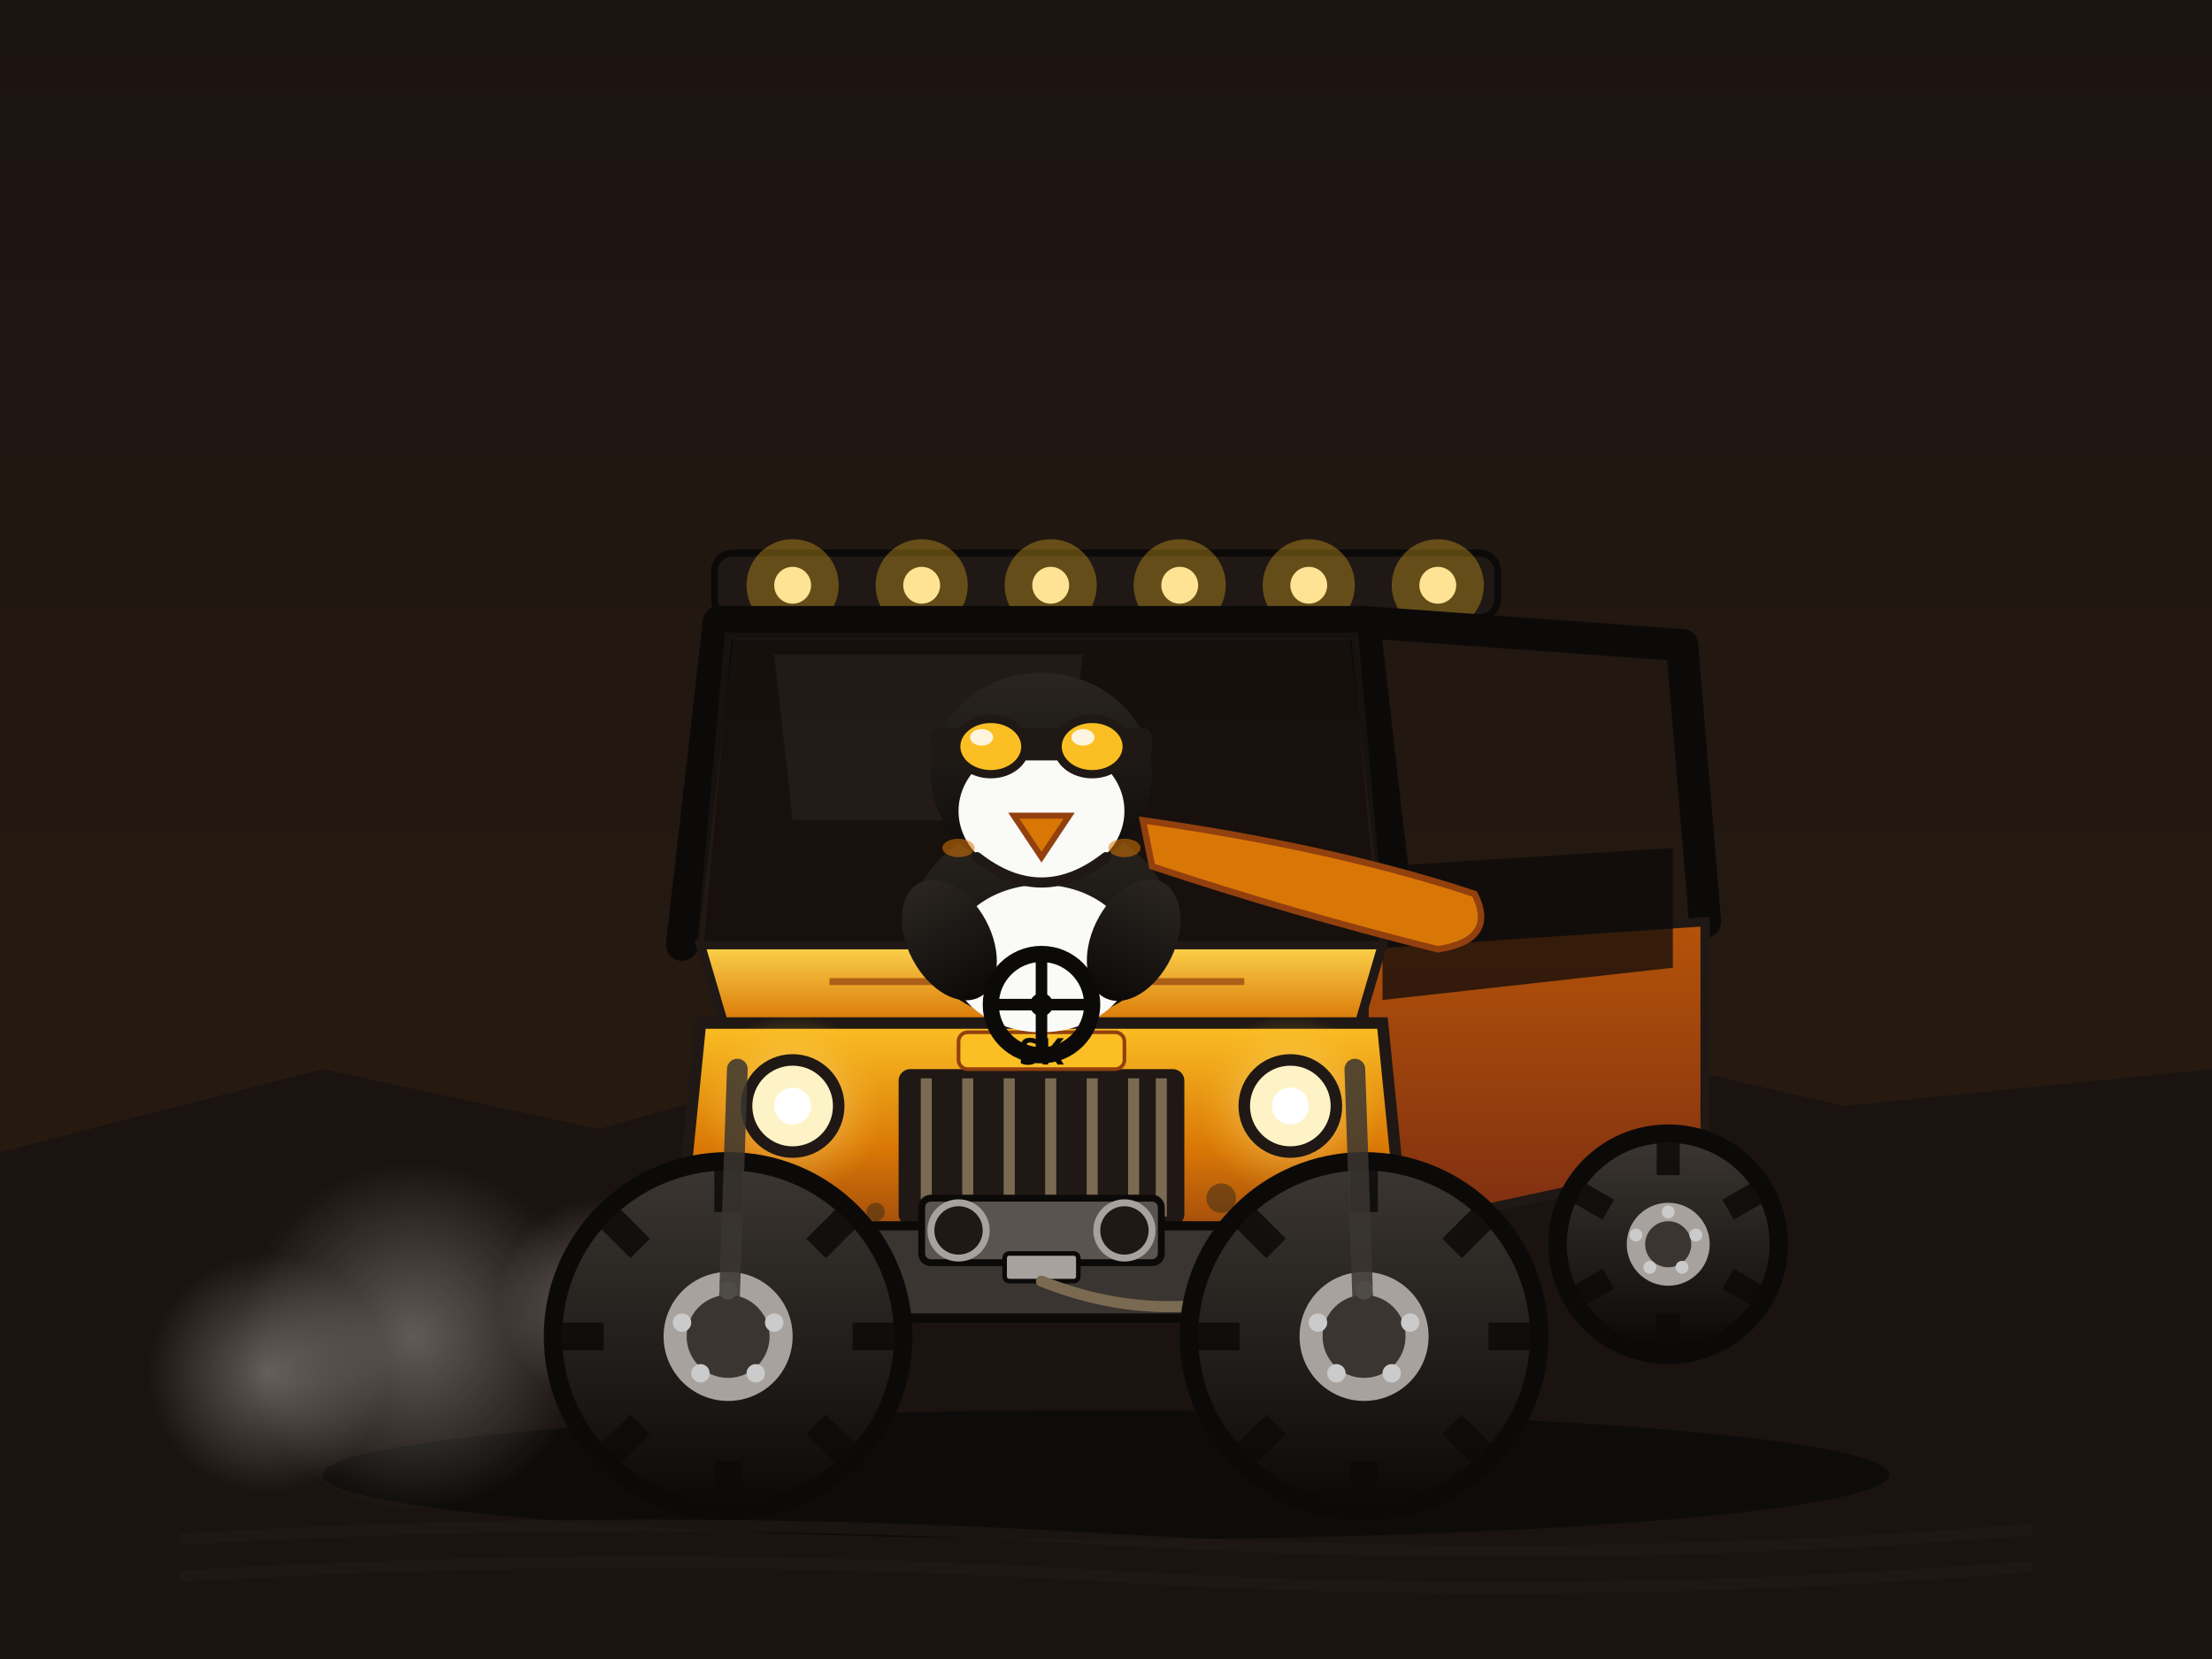
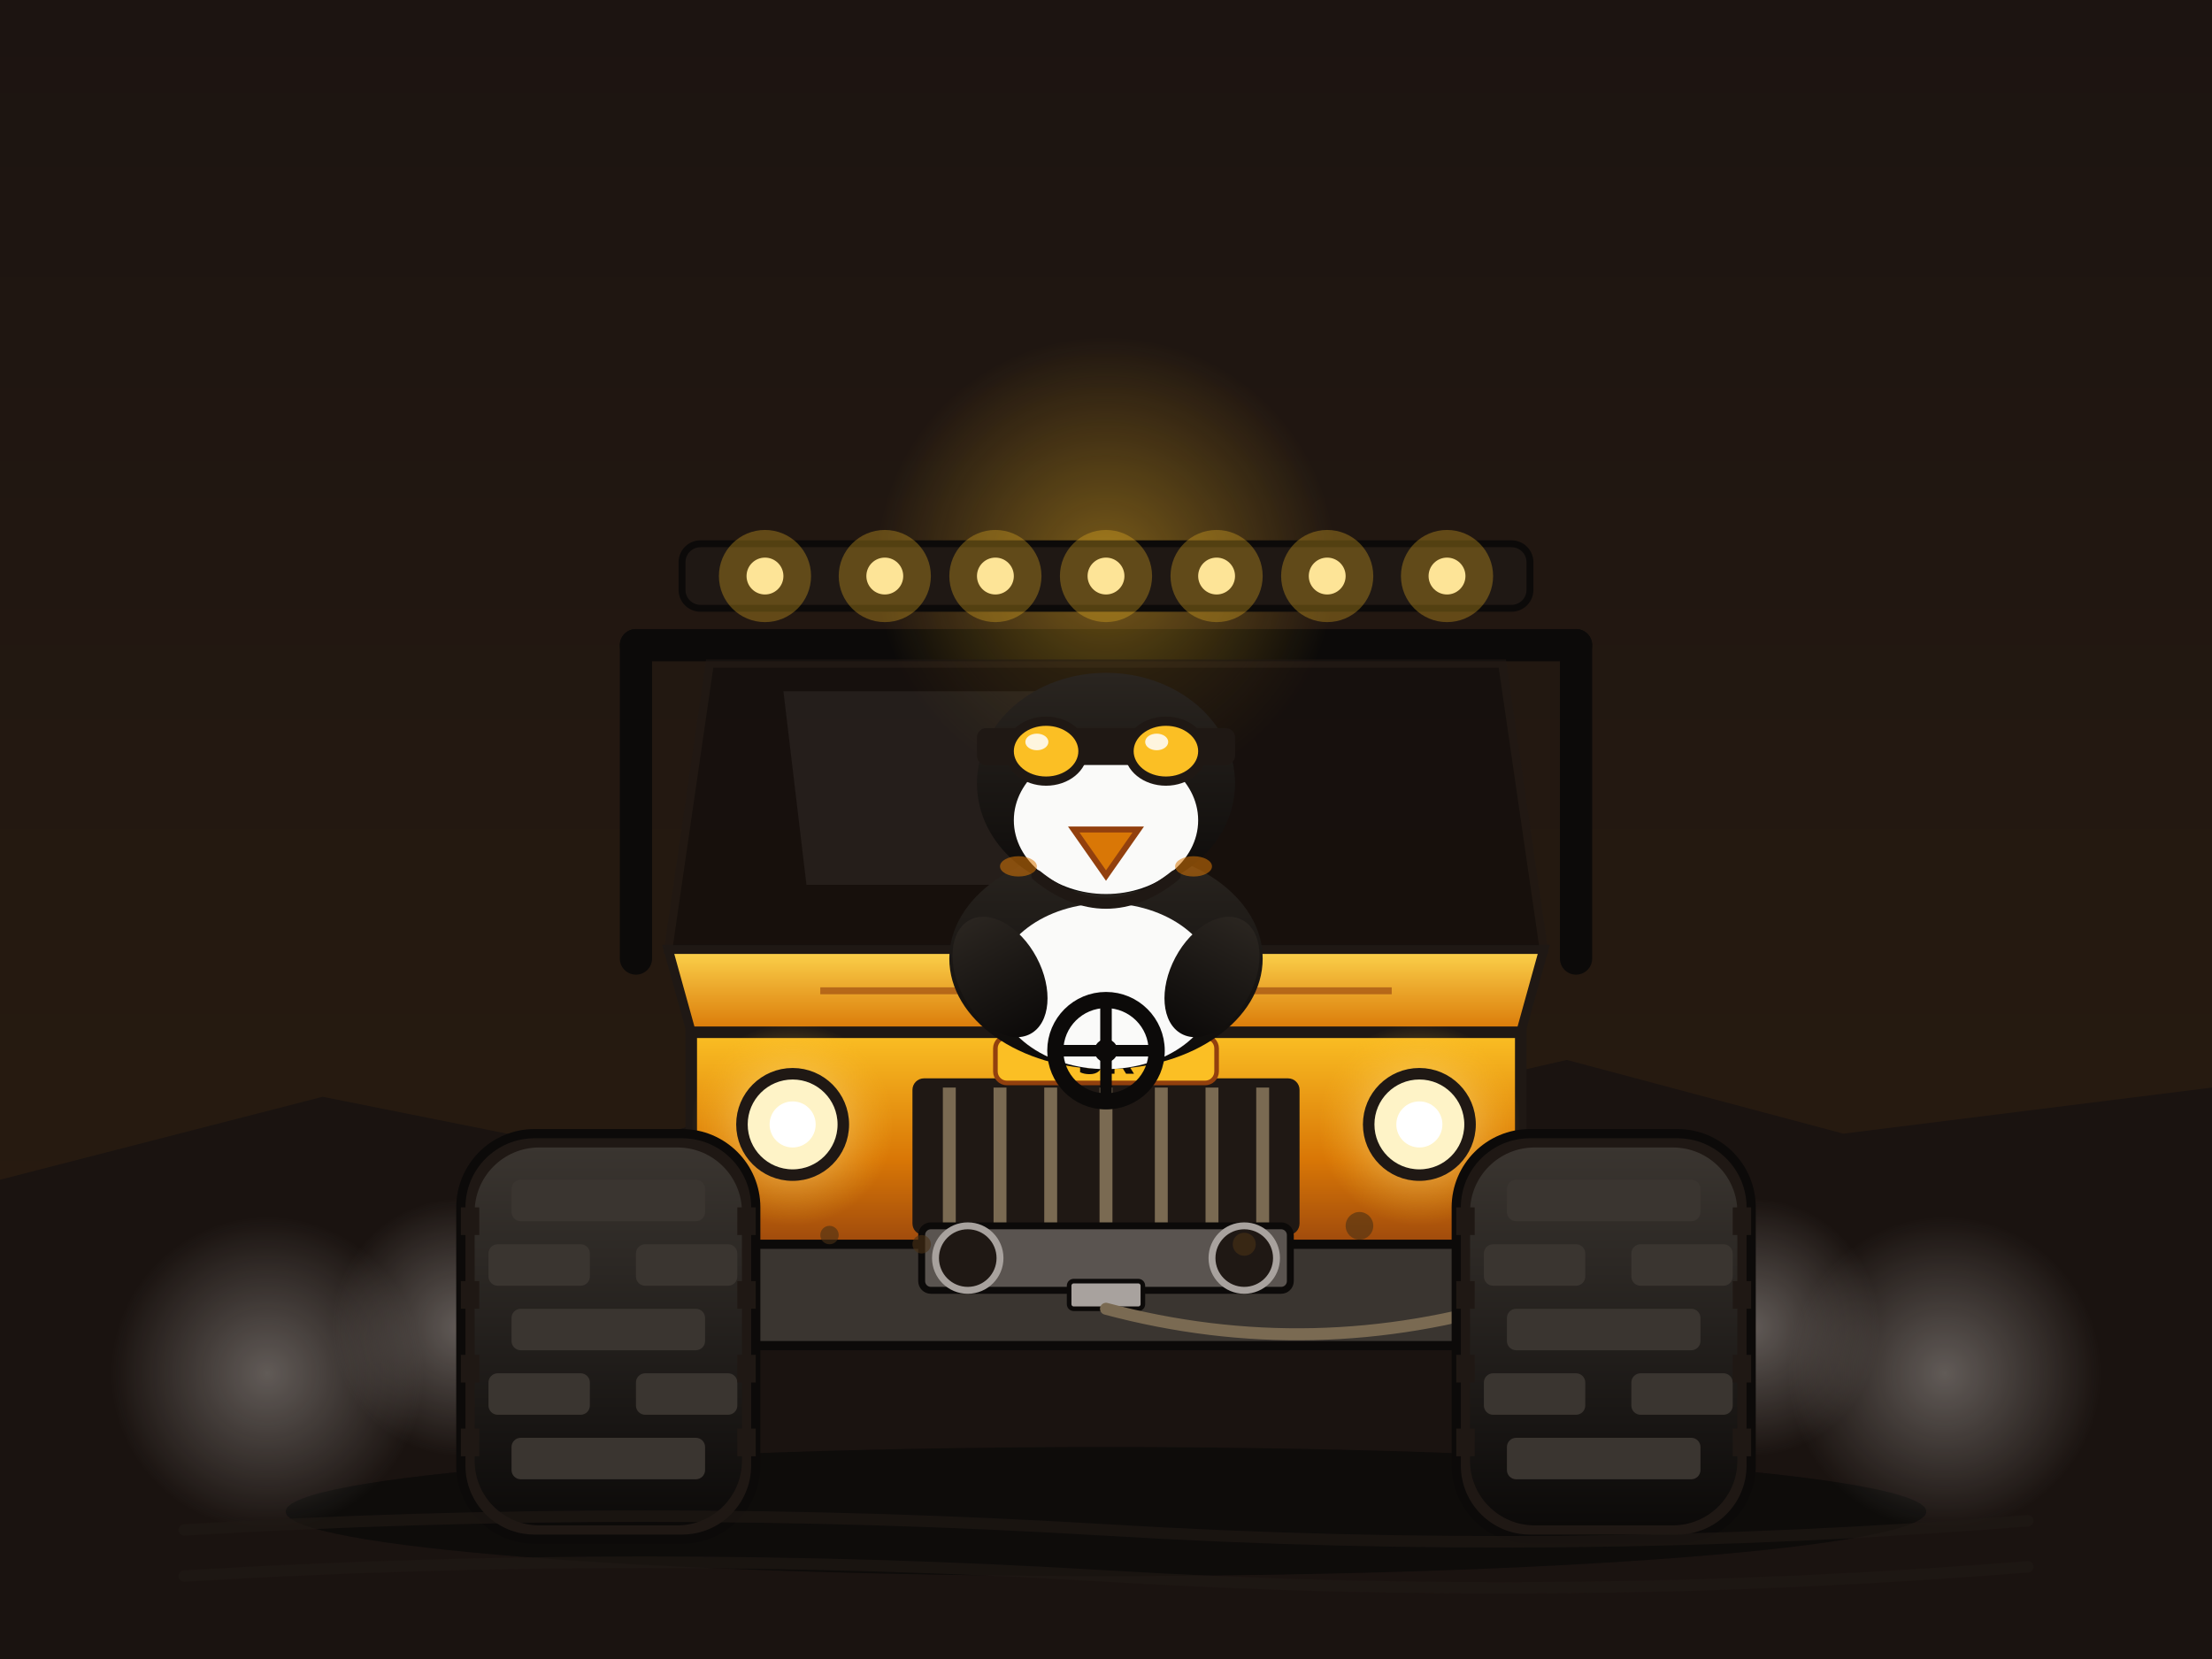
- <svg xmlns="http://www.w3.org/2000/svg" viewBox="0 0 480 360" width="480" height="360" role="img" aria-label="skoffroad mascot — smilinTux the penguin in a tricked-out Skrambler, angled toward the viewer">
+ <svg xmlns="http://www.w3.org/2000/svg" viewBox="0 0 480 360" width="480" height="360" role="img" aria-label="skoffroad mascot — smilinTux the penguin driving a tricked-out Skrambler, front view">
  <defs>
    <linearGradient id="sky" x1="0" y1="0" x2="0" y2="1">
      <stop offset="0%" stop-color="#1c1411" />
      <stop offset="100%" stop-color="#2b1d10" />
    </linearGradient>
    <linearGradient id="bodyFront" x1="0" y1="0" x2="0" y2="1">
      <stop offset="0%" stop-color="#fbbf24" />
      <stop offset="55%" stop-color="#d97706" />
      <stop offset="100%" stop-color="#92400e" />
-     </linearGradient>
-     <linearGradient id="bodySide" x1="0" y1="0" x2="0" y2="1">
-       <stop offset="0%" stop-color="#b45309" />
-       <stop offset="100%" stop-color="#7c2d12" />
    </linearGradient>
    <linearGradient id="hoodTop" x1="0" y1="0" x2="0" y2="1">
      <stop offset="0%" stop-color="#fcd34d" />
      <stop offset="100%" stop-color="#d97706" />
    </linearGradient>
    <linearGradient id="tire" x1="0" y1="0" x2="0" y2="1">
      <stop offset="0%" stop-color="#3a3530" />
      <stop offset="100%" stop-color="#0c0a09" />
    </linearGradient>
    <linearGradient id="pengbody" x1="0" y1="0" x2="0" y2="1">
      <stop offset="0%" stop-color="#2a2520" />
      <stop offset="100%" stop-color="#0c0a09" />
    </linearGradient>
    <radialGradient id="dust" cx="0.5" cy="0.5" r="0.5">
      <stop offset="0%" stop-color="#a8a29e" stop-opacity="0.5" />
      <stop offset="100%" stop-color="#a8a29e" stop-opacity="0" />
    </radialGradient>
    <radialGradient id="hlGlow" cx="0.5" cy="0.5" r="0.5">
-       <stop offset="0%" stop-color="#fef3c7" stop-opacity="0.7" />
+       <stop offset="0%" stop-color="#fef3c7" stop-opacity="0.75" />
+       <stop offset="100%" stop-color="#fbbf24" stop-opacity="0" />
+     </radialGradient>
+     <radialGradient id="lbGlow" cx="0.5" cy="0.5" r="0.5">
+       <stop offset="0%" stop-color="#fbbf24" stop-opacity="0.4" />
      <stop offset="100%" stop-color="#fbbf24" stop-opacity="0" />
    </radialGradient>
  </defs>
  <rect x="0" y="0" width="480" height="360" fill="url(#sky)" />
-   <path d="M0 250 L70 232 L130 245 L200 225 L270 240 L340 226 L400 240 L480 232 L480 360 L0 360 Z" fill="#1a1310" />
-   <ellipse cx="240" cy="320" rx="170" ry="14" fill="#0c0a09" opacity="0.85" />
-   <circle cx="90" cy="290" r="38" fill="url(#dust)" />
-   <circle cx="58" cy="298" r="26" fill="url(#dust)" />
-   <circle cx="130" cy="282" r="22" fill="url(#dust)" />
+   <path d="M0 256 L70 238 L130 250 L200 230 L270 246 L340 230 L400 246 L480 236 L480 360 L0 360 Z" fill="#1a1310" />
+   <ellipse cx="240" cy="328" rx="178" ry="14" fill="#0c0a09" opacity="0.85" />
+   <circle cx="58" cy="298" r="34" fill="url(#dust)" />
+   <circle cx="100" cy="288" r="28" fill="url(#dust)" />
+   <circle cx="380" cy="288" r="28" fill="url(#dust)" />
+   <circle cx="422" cy="298" r="34" fill="url(#dust)" />
+   <g stroke="#0c0a09" stroke-width="7" stroke-linecap="round" fill="none">
+     <line x1="138" y1="140" x2="138" y2="208" />
+     <line x1="342" y1="140" x2="342" y2="208" />
+     <line x1="138" y1="140" x2="342" y2="140" />
+   </g>
  <g>
-     <rect x="155" y="120" width="170" height="14" rx="4" fill="#1f1814" stroke="#0c0a09" stroke-width="1.5" />
+     <circle cx="240" cy="123" r="50" fill="url(#lbGlow)" />
+     <rect x="148" y="118" width="184" height="14" rx="4" fill="#1f1814" stroke="#0c0a09" stroke-width="1.5" />
    <g fill="#fef3c7">
-       <circle cx="172" cy="127" r="4" />
-       <circle cx="200" cy="127" r="4" />
-       <circle cx="228" cy="127" r="4" />
-       <circle cx="256" cy="127" r="4" />
-       <circle cx="284" cy="127" r="4" />
-       <circle cx="312" cy="127" r="4" />
+       <circle cx="166" cy="125" r="4" />
+       <circle cx="192" cy="125" r="4" />
+       <circle cx="216" cy="125" r="4" />
+       <circle cx="240" cy="125" r="4" />
+       <circle cx="264" cy="125" r="4" />
+       <circle cx="288" cy="125" r="4" />
+       <circle cx="314" cy="125" r="4" />
    </g>
-     <g fill="#fbbf24" opacity="0.32">
-       <circle cx="172" cy="127" r="10" />
-       <circle cx="200" cy="127" r="10" />
-       <circle cx="228" cy="127" r="10" />
-       <circle cx="256" cy="127" r="10" />
-       <circle cx="284" cy="127" r="10" />
-       <circle cx="312" cy="127" r="10" />
+     <g fill="#fbbf24" opacity="0.3">
+       <circle cx="166" cy="125" r="10" />
+       <circle cx="192" cy="125" r="10" />
+       <circle cx="216" cy="125" r="10" />
+       <circle cx="240" cy="125" r="10" />
+       <circle cx="264" cy="125" r="10" />
+       <circle cx="288" cy="125" r="10" />
+       <circle cx="314" cy="125" r="10" />
    </g>
  </g>
-   <g stroke="#0c0a09" stroke-width="7" stroke-linecap="round" fill="none">
-     <line x1="156" y1="135" x2="148" y2="205" />
-     <line x1="296" y1="135" x2="304" y2="205" />
-     <line x1="156" y1="135" x2="296" y2="135" />
-     <line x1="296" y1="135" x2="365" y2="140" />
-     <line x1="365" y1="140" x2="370" y2="200" />
+   <path d="M 145 206 L 335 206 L 330 224 L 150 224 Z" fill="url(#hoodTop)" stroke="#1f1814" stroke-width="2" />
+   <line x1="178" y1="215" x2="302" y2="215" stroke="#92400e" stroke-width="1.5" opacity="0.6" />
+   <rect x="150" y="224" width="180" height="50" fill="url(#bodyFront)" stroke="#1f1814" stroke-width="2.5" />
+   <circle cx="172" cy="244" r="22" fill="url(#hlGlow)" />
+   <circle cx="308" cy="244" r="22" fill="url(#hlGlow)" />
+   <circle cx="172" cy="244" r="11" fill="#fef3c7" stroke="#1f1814" stroke-width="2.5" />
+   <circle cx="172" cy="244" r="5" fill="#fff" />
+   <circle cx="308" cy="244" r="11" fill="#fef3c7" stroke="#1f1814" stroke-width="2.5" />
+   <circle cx="308" cy="244" r="5" fill="#fff" />
+   <rect x="198" y="234" width="84" height="34" rx="2.5" fill="#1f1814" />
+   <g stroke="#7a6a52" stroke-width="2.8">
+     <line x1="206" y1="236" x2="206" y2="266" />
+     <line x1="217" y1="236" x2="217" y2="266" />
+     <line x1="228" y1="236" x2="228" y2="266" />
+     <line x1="240" y1="236" x2="240" y2="266" />
+     <line x1="252" y1="236" x2="252" y2="266" />
+     <line x1="263" y1="236" x2="263" y2="266" />
+     <line x1="274" y1="236" x2="274" y2="266" />
  </g>
-   <path d="M 296 205 L 370 200 L 370 252 L 296 268 Z" fill="url(#bodySide)" stroke="#1f1814" stroke-width="2" />
-   <path d="M 300 188 L 363 184 L 363 210 L 300 217 Z" fill="#0c0a09" opacity="0.75" />
-   <path d="M 152 205 L 300 205 L 295 222 L 157 222 Z" fill="url(#hoodTop)" stroke="#1f1814" stroke-width="2" />
-   <line x1="180" y1="213" x2="270" y2="213" stroke="#92400e" stroke-width="1.5" opacity="0.7" />
-   <path d="M 152 222 L 300 222 L 305 272 L 147 272 Z" fill="url(#bodyFront)" stroke="#1f1814" stroke-width="2.5" />
-   <circle cx="172" cy="240" r="20" fill="url(#hlGlow)" />
-   <circle cx="280" cy="240" r="20" fill="url(#hlGlow)" />
-   <circle cx="172" cy="240" r="10" fill="#fef3c7" stroke="#1f1814" stroke-width="2.5" />
-   <circle cx="172" cy="240" r="4" fill="#fff" />
-   <circle cx="280" cy="240" r="10" fill="#fef3c7" stroke="#1f1814" stroke-width="2.5" />
-   <circle cx="280" cy="240" r="4" fill="#fff" />
-   <rect x="195" y="232" width="62" height="34" rx="2.5" fill="#1f1814" />
-   <g stroke="#7a6a52" stroke-width="2.4">
-     <line x1="201" y1="234" x2="201" y2="264" />
-     <line x1="210" y1="234" x2="210" y2="264" />
-     <line x1="219" y1="234" x2="219" y2="264" />
-     <line x1="228" y1="234" x2="228" y2="264" />
-     <line x1="237" y1="234" x2="237" y2="264" />
-     <line x1="246" y1="234" x2="246" y2="264" />
-     <line x1="252" y1="234" x2="252" y2="264" />
+   <rect x="216" y="225" width="48" height="10" rx="2.5" fill="#fbbf24" stroke="#92400e" stroke-width="1" />
+   <text x="240" y="233" font-family="Impact, Arial Black, sans-serif" font-size="10" fill="#0c0a09" text-anchor="middle" font-weight="900">SK</text>
+   <rect x="118" y="270" width="244" height="22" rx="3" fill="#3a3530" stroke="#0c0a09" stroke-width="2" />
+   <rect x="118" y="270" width="16" height="22" rx="3" fill="#2a2520" />
+   <rect x="346" y="270" width="16" height="22" rx="3" fill="#2a2520" />
+   <rect x="200" y="266" width="80" height="14" rx="2" fill="#5a5450" stroke="#0c0a09" stroke-width="1.5" />
+   <circle cx="210" cy="273" r="7" fill="#1f1814" stroke="#a8a29e" stroke-width="1.5" />
+   <circle cx="270" cy="273" r="7" fill="#1f1814" stroke="#a8a29e" stroke-width="1.5" />
+   <rect x="232" y="278" width="16" height="6" rx="1" fill="#a8a29e" stroke="#0c0a09" stroke-width="1" />
+   <circle cx="150" cy="282" r="6" fill="#fbbf24" stroke="#0c0a09" stroke-width="1.5" />
+   <circle cx="330" cy="282" r="6" fill="#fbbf24" stroke="#0c0a09" stroke-width="1.5" />
+   <path d="M 240 284 Q 285 296 330 282" fill="none" stroke="#7a6a52" stroke-width="2.6" stroke-linecap="round" />
+   <path d="M 330 282 L 330 294 Q 330 298 324 298" fill="none" stroke="#1f1814" stroke-width="2.8" stroke-linecap="round" />
+   <circle cx="330" cy="282" r="2" fill="#1f1814" />
+   <g fill="#4a3014" opacity="0.6">
+     <circle cx="160" cy="264" r="3" />
+     <circle cx="180" cy="268" r="2" />
+     <circle cx="295" cy="266" r="3" />
+     <circle cx="318" cy="262" r="2.5" />
+     <circle cx="200" cy="270" r="2" />
+     <circle cx="270" cy="270" r="2.5" />
  </g>
-   <rect x="208" y="224" width="36" height="8" rx="2" fill="#fbbf24" stroke="#92400e" stroke-width="0.8" />
-   <text x="226" y="231" font-family="Impact, Arial Black, sans-serif" font-size="8" fill="#0c0a09" text-anchor="middle" font-weight="900">SK</text>
-   <rect x="140" y="266" width="172" height="20" rx="3" fill="#3a3530" stroke="#0c0a09" stroke-width="2" />
-   <rect x="140" y="266" width="14" height="20" rx="3" fill="#2a2520" />
-   <rect x="298" y="266" width="14" height="20" rx="3" fill="#2a2520" />
-   <rect x="200" y="260" width="52" height="14" rx="2" fill="#5a5450" stroke="#0c0a09" stroke-width="1.5" />
-   <circle cx="208" cy="267" r="6" fill="#1f1814" stroke="#a8a29e" stroke-width="1.5" />
-   <circle cx="244" cy="267" r="6" fill="#1f1814" stroke="#a8a29e" stroke-width="1.5" />
-   <rect x="218" y="272" width="16" height="6" rx="1" fill="#a8a29e" stroke="#0c0a09" stroke-width="1" />
-   <circle cx="166" cy="276" r="5" fill="#fbbf24" stroke="#0c0a09" stroke-width="1.4" />
-   <circle cx="286" cy="276" r="5" fill="#fbbf24" stroke="#0c0a09" stroke-width="1.4" />
-   <path d="M 226 278 Q 256 290 286 276" fill="none" stroke="#7a6a52" stroke-width="2.4" stroke-linecap="round" />
-   <path d="M 286 276 L 286 286 Q 286 290 281 290" fill="none" stroke="#1f1814" stroke-width="2.6" stroke-linecap="round" />
-   <circle cx="286" cy="276" r="1.8" fill="#1f1814" />
-   <g fill="#4a3014" opacity="0.6">
-     <circle cx="170" cy="258" r="3" />
-     <circle cx="190" cy="263" r="2" />
-     <circle cx="265" cy="260" r="3.2" />
-     <circle cx="290" cy="256" r="2.5" />
+   <path d="M 154 144 L 326 144 L 335 206 L 145 206 Z" fill="#0c0a09" opacity="0.55" stroke="#1f1814" stroke-width="1.8" />
+   <path d="M 170 150 L 230 150 L 222 192 L 175 192 Z" fill="#fafaf9" opacity="0.06" />
+   <ellipse cx="240" cy="208" rx="34" ry="24" fill="url(#pengbody)" />
+   <ellipse cx="240" cy="214" rx="24" ry="18" fill="#fafaf9" />
+   <ellipse cx="240" cy="170" rx="28" ry="24" fill="url(#pengbody)" />
+   <ellipse cx="240" cy="178" rx="20" ry="16" fill="#fafaf9" />
+   <rect x="212" y="158" width="56" height="8" rx="2" fill="#1f1814" />
+   <ellipse cx="227" cy="163" rx="8" ry="6.5" fill="#fbbf24" stroke="#1f1814" stroke-width="2" />
+   <ellipse cx="253" cy="163" rx="8" ry="6.5" fill="#fbbf24" stroke="#1f1814" stroke-width="2" />
+   <ellipse cx="225" cy="161" rx="2.5" ry="1.8" fill="#fff" opacity="0.85" />
+   <ellipse cx="251" cy="161" rx="2.5" ry="1.8" fill="#fff" opacity="0.85" />
+   <path d="M 233 180 L 247 180 L 240 190 Z" fill="#d97706" stroke="#92400e" stroke-width="1.3" />
+   <path d="M 225 190 Q 240 202 255 190" fill="none" stroke="#1f1814" stroke-width="2.4" stroke-linecap="round" />
+   <ellipse cx="221" cy="188" rx="4" ry="2.2" fill="#d97706" opacity="0.55" />
+   <ellipse cx="259" cy="188" rx="4" ry="2.2" fill="#d97706" opacity="0.55" />
+   <ellipse cx="217" cy="212" rx="9" ry="14" fill="url(#pengbody)" transform="rotate(-28 217 212)" />
+   <ellipse cx="263" cy="212" rx="9" ry="14" fill="url(#pengbody)" transform="rotate(28 263 212)" />
+   <circle cx="240" cy="228" r="11" fill="none" stroke="#0c0a09" stroke-width="3.5" />
+   <line x1="229" y1="228" x2="251" y2="228" stroke="#0c0a09" stroke-width="2.5" />
+   <line x1="240" y1="217" x2="240" y2="239" stroke="#0c0a09" stroke-width="2.5" />
+   <circle cx="240" cy="228" r="2.5" fill="#0c0a09" />
+   <rect x="100" y="246" width="64" height="88" rx="16" fill="#1f1814" stroke="#0c0a09" stroke-width="2" />
+   <rect x="103" y="249" width="58" height="82" rx="14" fill="url(#tire)" />
+   <g fill="#3a3530">
+     <rect x="111" y="256" width="42" height="9" rx="2" />
+     <rect x="106" y="270" width="22" height="9" rx="2" />
+     <rect x="138" y="270" width="22" height="9" rx="2" />
+     <rect x="111" y="284" width="42" height="9" rx="2" />
+     <rect x="106" y="298" width="22" height="9" rx="2" />
+     <rect x="138" y="298" width="22" height="9" rx="2" />
+     <rect x="111" y="312" width="42" height="9" rx="2" />
  </g>
-   <path d="M 158 138 L 294 138 L 300 205 L 152 205 Z" fill="#0c0a09" opacity="0.55" stroke="#1f1814" stroke-width="1.5" />
-   <path d="M 168 142 L 235 142 L 230 178 L 172 178 Z" fill="#fafaf9" opacity="0.05" />
-   <ellipse cx="226" cy="200" rx="28" ry="22" fill="url(#pengbody)" />
-   <ellipse cx="226" cy="208" rx="20" ry="16" fill="#fafaf9" />
-   <ellipse cx="226" cy="168" rx="24" ry="22" fill="url(#pengbody)" />
-   <ellipse cx="226" cy="176" rx="18" ry="15" fill="#fafaf9" />
-   <rect x="202" y="158" width="48" height="7" rx="2" fill="#1f1814" />
-   <ellipse cx="215" cy="162" rx="7.5" ry="6" fill="#fbbf24" stroke="#1f1814" stroke-width="1.8" />
-   <ellipse cx="237" cy="162" rx="7.5" ry="6" fill="#fbbf24" stroke="#1f1814" stroke-width="1.8" />
-   <ellipse cx="213" cy="160" rx="2.5" ry="1.8" fill="#fff" opacity="0.85" />
-   <ellipse cx="235" cy="160" rx="2.5" ry="1.8" fill="#fff" opacity="0.85" />
-   <path d="M 220 177 L 232 177 L 226 186 Z" fill="#d97706" stroke="#92400e" stroke-width="1.3" />
-   <path d="M 212 186 Q 226 197 240 186" fill="none" stroke="#1f1814" stroke-width="2.2" stroke-linecap="round" />
-   <ellipse cx="208" cy="184" rx="3.5" ry="2" fill="#d97706" opacity="0.55" />
-   <ellipse cx="244" cy="184" rx="3.5" ry="2" fill="#d97706" opacity="0.55" />
-   <ellipse cx="206" cy="204" rx="9" ry="14" fill="url(#pengbody)" transform="rotate(-28 206 204)" />
-   <ellipse cx="246" cy="204" rx="9" ry="14" fill="url(#pengbody)" transform="rotate(26 246 204)" />
-   <circle cx="226" cy="218" r="11" fill="none" stroke="#0c0a09" stroke-width="3.5" />
-   <line x1="215" y1="218" x2="237" y2="218" stroke="#0c0a09" stroke-width="2.5" />
-   <line x1="226" y1="207" x2="226" y2="229" stroke="#0c0a09" stroke-width="2.5" />
-   <circle cx="226" cy="218" r="2.5" fill="#0c0a09" />
-   <path d="M 248 178 Q 290 184 320 194 Q 325 204 312 206 Q 280 198 250 188 Z" fill="#d97706" stroke="#92400e" stroke-width="1.4" />
-   <ellipse cx="362" cy="270" rx="26" ry="26" fill="#0c0a09" />
-   <circle cx="362" cy="270" r="22" fill="url(#tire)" />
-   <g fill="#0c0a09" opacity="0.85">
-     <g transform="translate(362 270)">
-       <rect x="-2.5" y="-22" width="5" height="7" transform="rotate(0)" />
-       <rect x="-2.5" y="-22" width="5" height="7" transform="rotate(60)" />
-       <rect x="-2.5" y="-22" width="5" height="7" transform="rotate(120)" />
-       <rect x="-2.5" y="-22" width="5" height="7" transform="rotate(180)" />
-       <rect x="-2.5" y="-22" width="5" height="7" transform="rotate(240)" />
-       <rect x="-2.5" y="-22" width="5" height="7" transform="rotate(300)" />
-     </g>
+   <g fill="#1f1814">
+     <rect x="100" y="262" width="4" height="6" />
+     <rect x="100" y="278" width="4" height="6" />
+     <rect x="100" y="294" width="4" height="6" />
+     <rect x="100" y="310" width="4" height="6" />
+     <rect x="160" y="262" width="4" height="6" />
+     <rect x="160" y="278" width="4" height="6" />
+     <rect x="160" y="294" width="4" height="6" />
+     <rect x="160" y="310" width="4" height="6" />
  </g>
-   <circle cx="362" cy="270" r="9" fill="#a8a29e" />
-   <circle cx="362" cy="270" r="5" fill="#3a3530" />
-   <g fill="#cbcbcb">
-     <circle cx="362" cy="263" r="1.4" />
-     <circle cx="368" cy="268" r="1.4" />
-     <circle cx="365" cy="275" r="1.4" />
-     <circle cx="358" cy="275" r="1.4" />
-     <circle cx="355" cy="268" r="1.4" />
+   <rect x="316" y="246" width="64" height="88" rx="16" fill="#1f1814" stroke="#0c0a09" stroke-width="2" />
+   <rect x="319" y="249" width="58" height="82" rx="14" fill="url(#tire)" />
+   <g fill="#3a3530">
+     <rect x="327" y="256" width="42" height="9" rx="2" />
+     <rect x="322" y="270" width="22" height="9" rx="2" />
+     <rect x="354" y="270" width="22" height="9" rx="2" />
+     <rect x="327" y="284" width="42" height="9" rx="2" />
+     <rect x="322" y="298" width="22" height="9" rx="2" />
+     <rect x="354" y="298" width="22" height="9" rx="2" />
+     <rect x="327" y="312" width="42" height="9" rx="2" />
  </g>
-   <ellipse cx="158" cy="290" rx="40" ry="40" fill="#0c0a09" />
-   <circle cx="158" cy="290" r="36" fill="url(#tire)" />
-   <g fill="#0c0a09" opacity="0.85">
-     <g transform="translate(158 290)">
-       <rect x="-3" y="-36" width="6" height="9" transform="rotate(0)" />
-       <rect x="-3" y="-36" width="6" height="9" transform="rotate(45)" />
-       <rect x="-3" y="-36" width="6" height="9" transform="rotate(90)" />
-       <rect x="-3" y="-36" width="6" height="9" transform="rotate(135)" />
-       <rect x="-3" y="-36" width="6" height="9" transform="rotate(180)" />
-       <rect x="-3" y="-36" width="6" height="9" transform="rotate(225)" />
-       <rect x="-3" y="-36" width="6" height="9" transform="rotate(270)" />
-       <rect x="-3" y="-36" width="6" height="9" transform="rotate(315)" />
-     </g>
+   <g fill="#1f1814">
+     <rect x="316" y="262" width="4" height="6" />
+     <rect x="316" y="278" width="4" height="6" />
+     <rect x="316" y="294" width="4" height="6" />
+     <rect x="316" y="310" width="4" height="6" />
+     <rect x="376" y="262" width="4" height="6" />
+     <rect x="376" y="278" width="4" height="6" />
+     <rect x="376" y="294" width="4" height="6" />
+     <rect x="376" y="310" width="4" height="6" />
  </g>
-   <circle cx="158" cy="290" r="14" fill="#a8a29e" />
-   <circle cx="158" cy="290" r="9" fill="#3a3530" />
-   <g fill="#cbcbcb">
-     <circle cx="158" cy="280" r="2" />
-     <circle cx="168" cy="287" r="2" />
-     <circle cx="164" cy="298" r="2" />
-     <circle cx="152" cy="298" r="2" />
-     <circle cx="148" cy="287" r="2" />
-   </g>
-   <ellipse cx="296" cy="290" rx="40" ry="40" fill="#0c0a09" />
-   <circle cx="296" cy="290" r="36" fill="url(#tire)" />
-   <g fill="#0c0a09" opacity="0.85">
-     <g transform="translate(296 290)">
-       <rect x="-3" y="-36" width="6" height="9" transform="rotate(0)" />
-       <rect x="-3" y="-36" width="6" height="9" transform="rotate(45)" />
-       <rect x="-3" y="-36" width="6" height="9" transform="rotate(90)" />
-       <rect x="-3" y="-36" width="6" height="9" transform="rotate(135)" />
-       <rect x="-3" y="-36" width="6" height="9" transform="rotate(180)" />
-       <rect x="-3" y="-36" width="6" height="9" transform="rotate(225)" />
-       <rect x="-3" y="-36" width="6" height="9" transform="rotate(270)" />
-       <rect x="-3" y="-36" width="6" height="9" transform="rotate(315)" />
-     </g>
-   </g>
-   <circle cx="296" cy="290" r="14" fill="#a8a29e" />
-   <circle cx="296" cy="290" r="9" fill="#3a3530" />
-   <g fill="#cbcbcb">
-     <circle cx="296" cy="280" r="2" />
-     <circle cx="306" cy="287" r="2" />
-     <circle cx="302" cy="298" r="2" />
-     <circle cx="290" cy="298" r="2" />
-     <circle cx="286" cy="287" r="2" />
-   </g>
-   <line x1="158" y1="290" x2="160" y2="232" stroke="#3a3530" stroke-width="4.5" stroke-linecap="round" opacity="0.85" />
-   <line x1="296" y1="290" x2="294" y2="232" stroke="#3a3530" stroke-width="4.5" stroke-linecap="round" opacity="0.85" />
-   <path d="M 40 334 Q 140 328 240 334 T 440 332" fill="none" stroke="#1f1814" stroke-width="2.5" stroke-linecap="round" opacity="0.7" />
-   <path d="M 40 342 Q 140 336 240 342 T 440 340" fill="none" stroke="#1f1814" stroke-width="2.5" stroke-linecap="round" opacity="0.7" />
+   <path d="M 40 332 Q 140 326 240 332 T 440 330" fill="none" stroke="#1f1814" stroke-width="2.5" stroke-linecap="round" opacity="0.65" />
+   <path d="M 40 342 Q 140 336 240 342 T 440 340" fill="none" stroke="#1f1814" stroke-width="2.5" stroke-linecap="round" opacity="0.65" />
</svg>
